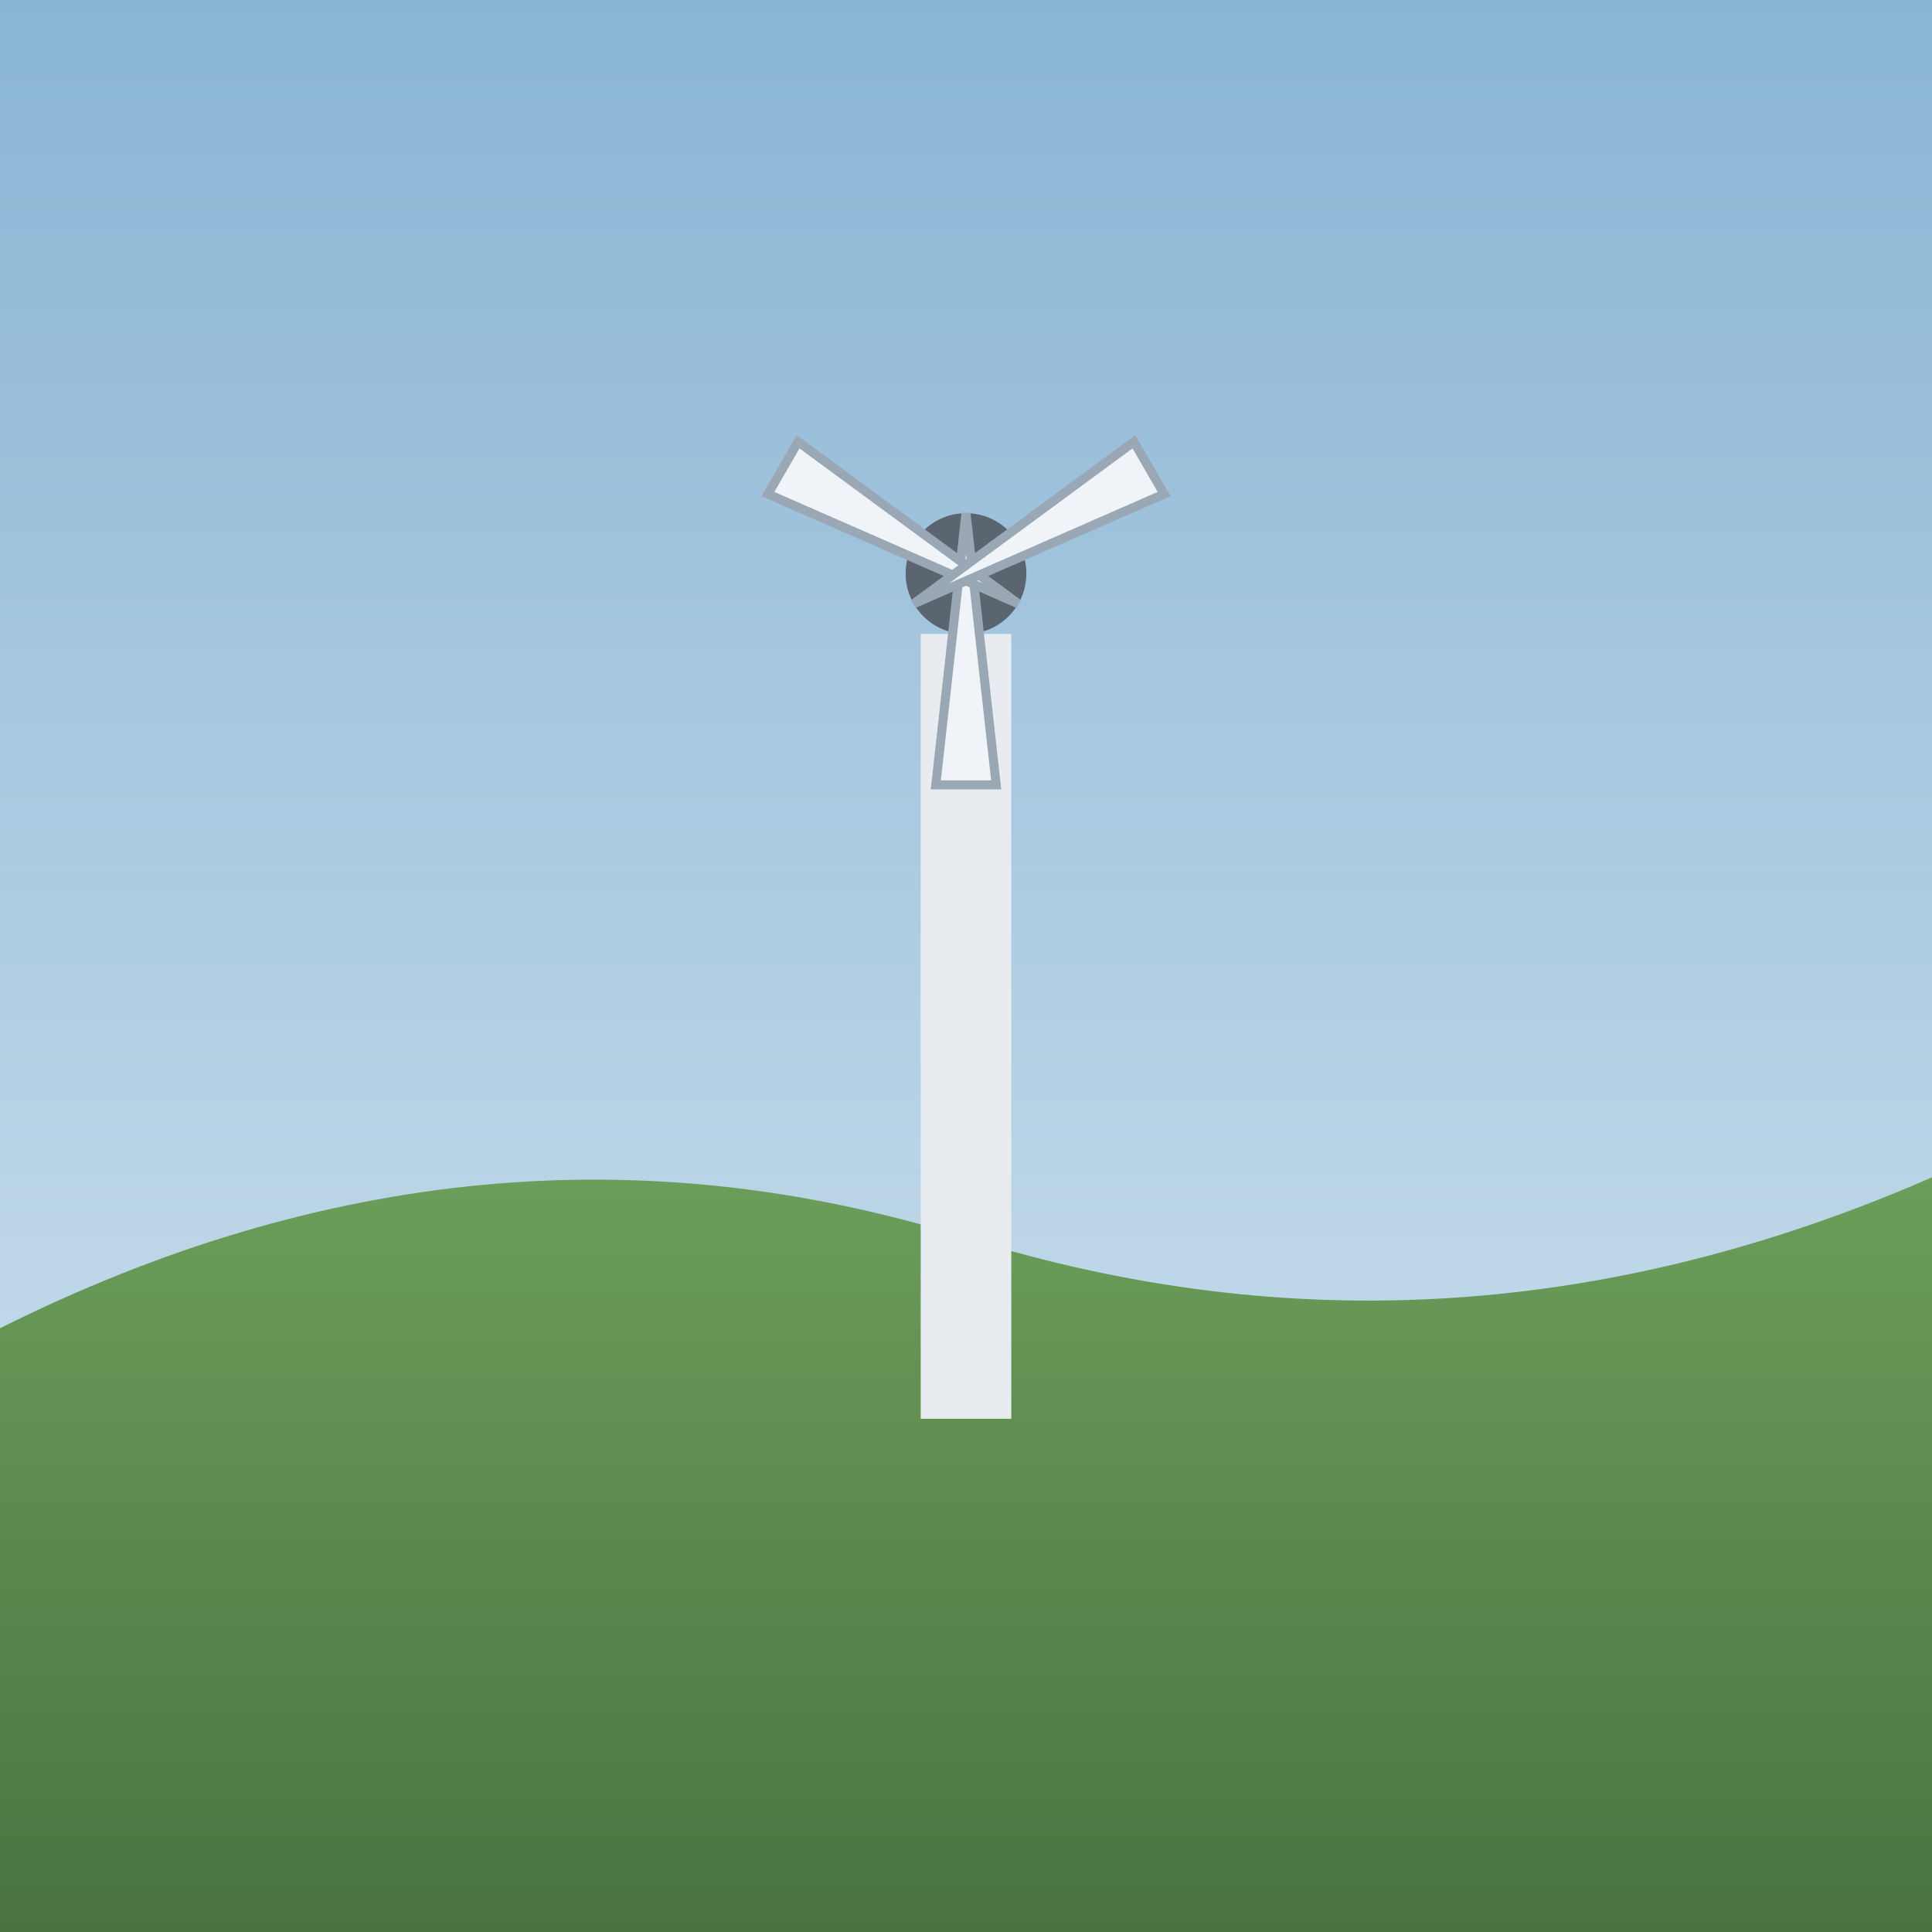
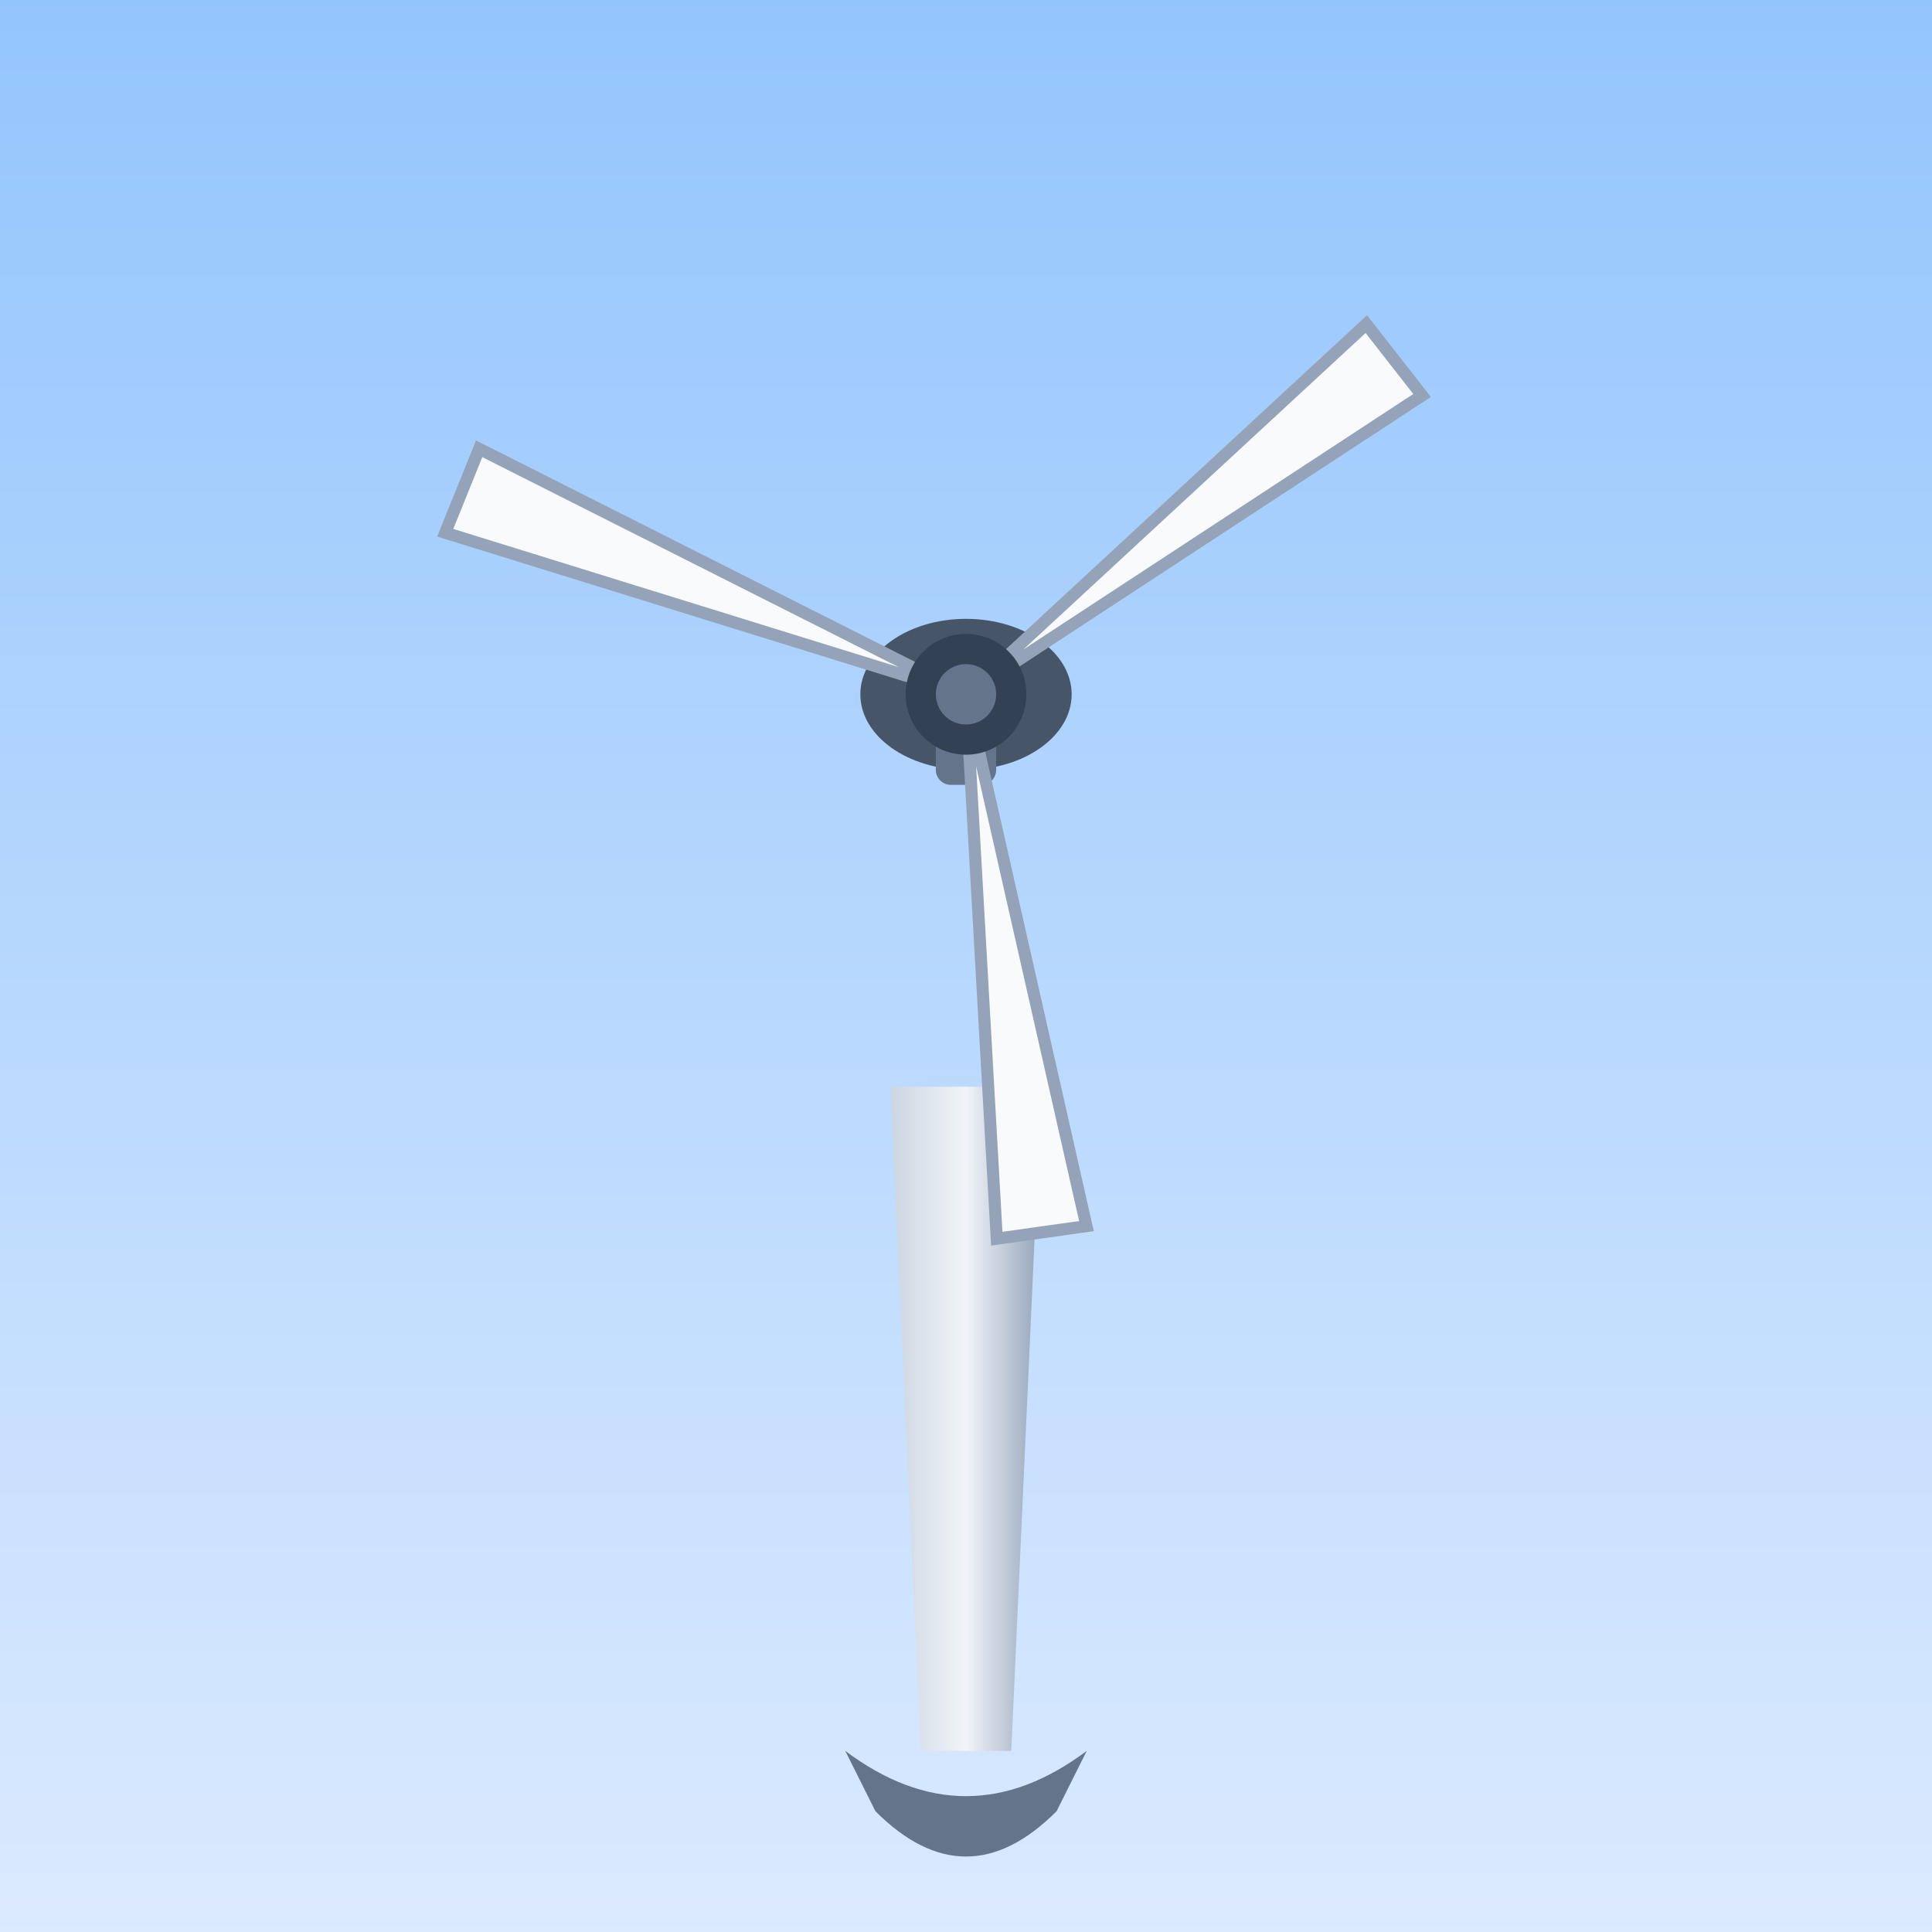
- <svg xmlns="http://www.w3.org/2000/svg" viewBox="0 0 128 128" role="img" aria-label="Wind">
+ <svg xmlns="http://www.w3.org/2000/svg" viewBox="0 0 128 128" role="img" aria-label="Wind turbine">
  <defs>
-     <linearGradient id="sky" x1="0" y1="0" x2="0" y2="1">
-       <stop offset="0%" stop-color="#89b4d4" />
-       <stop offset="100%" stop-color="#d8e8f2" />
+     <linearGradient id="wind-sky" x1="0" y1="0" x2="0" y2="1">
+       <stop offset="0%" stop-color="#93c5fd" />
+       <stop offset="100%" stop-color="#dbeafe" />
    </linearGradient>
-     <linearGradient id="hill" x1="0" y1="0" x2="0" y2="1">
-       <stop offset="0%" stop-color="#6b9e5a" />
-       <stop offset="100%" stop-color="#4a7340" />
+     <linearGradient id="wind-tower" x1="0" y1="0" x2="1" y2="0">
+       <stop offset="0%" stop-color="#cbd5e1" />
+       <stop offset="50%" stop-color="#f1f5f9" />
+       <stop offset="100%" stop-color="#94a3b8" />
    </linearGradient>
  </defs>
-   <rect width="128" height="128" fill="url(#sky)" />
-   <path d="M0 88 Q32 72 64 82 T128 78 L128 128 L0 128 Z" fill="url(#hill)" />
-   <rect x="61" y="42" width="6" height="52" fill="#e8ecf0" />
-   <g transform="translate(64 38)">
-     <circle r="4" fill="#5a6570" />
-     <g fill="#f0f4f8" stroke="#9aa8b5" stroke-width="0.6">
-       <path d="M0 -4 L2 14 L-2 14 Z" transform="rotate(0)" />
-       <path d="M0 -4 L2 14 L-2 14 Z" transform="rotate(120)" />
-       <path d="M0 -4 L2 14 L-2 14 Z" transform="rotate(240)" />
+   <rect width="128" height="128" fill="url(#wind-sky)" />
+   <g transform="translate(64 64)">
+     <path d="M-5 8 L5 8 L3 52 L-3 52 Z" fill="url(#wind-tower)" />
+     <path d="M-8 52 Q0 58 8 52 L6 56 Q0 62 -6 56 Z" fill="#64748b" />
+     <g transform="translate(0 -18)">
+       <ellipse cx="0" cy="0" rx="7" ry="5" fill="#475569" />
+       <rect x="-2" y="-2" width="4" height="8" rx="1" fill="#64748b" />
+       <g fill="#f8fafc" stroke="#94a3b8" stroke-width="0.8">
+         <path d="M0 0 L3 36 L-3 36 Z" transform="rotate(-8)" />
+         <path d="M0 0 L3 36 L-3 36 Z" transform="rotate(112)" />
+         <path d="M0 0 L3 36 L-3 36 Z" transform="rotate(232)" />
+       </g>
+       <circle r="4" fill="#334155" />
+       <circle r="2" fill="#64748b" />
    </g>
  </g>
</svg>
